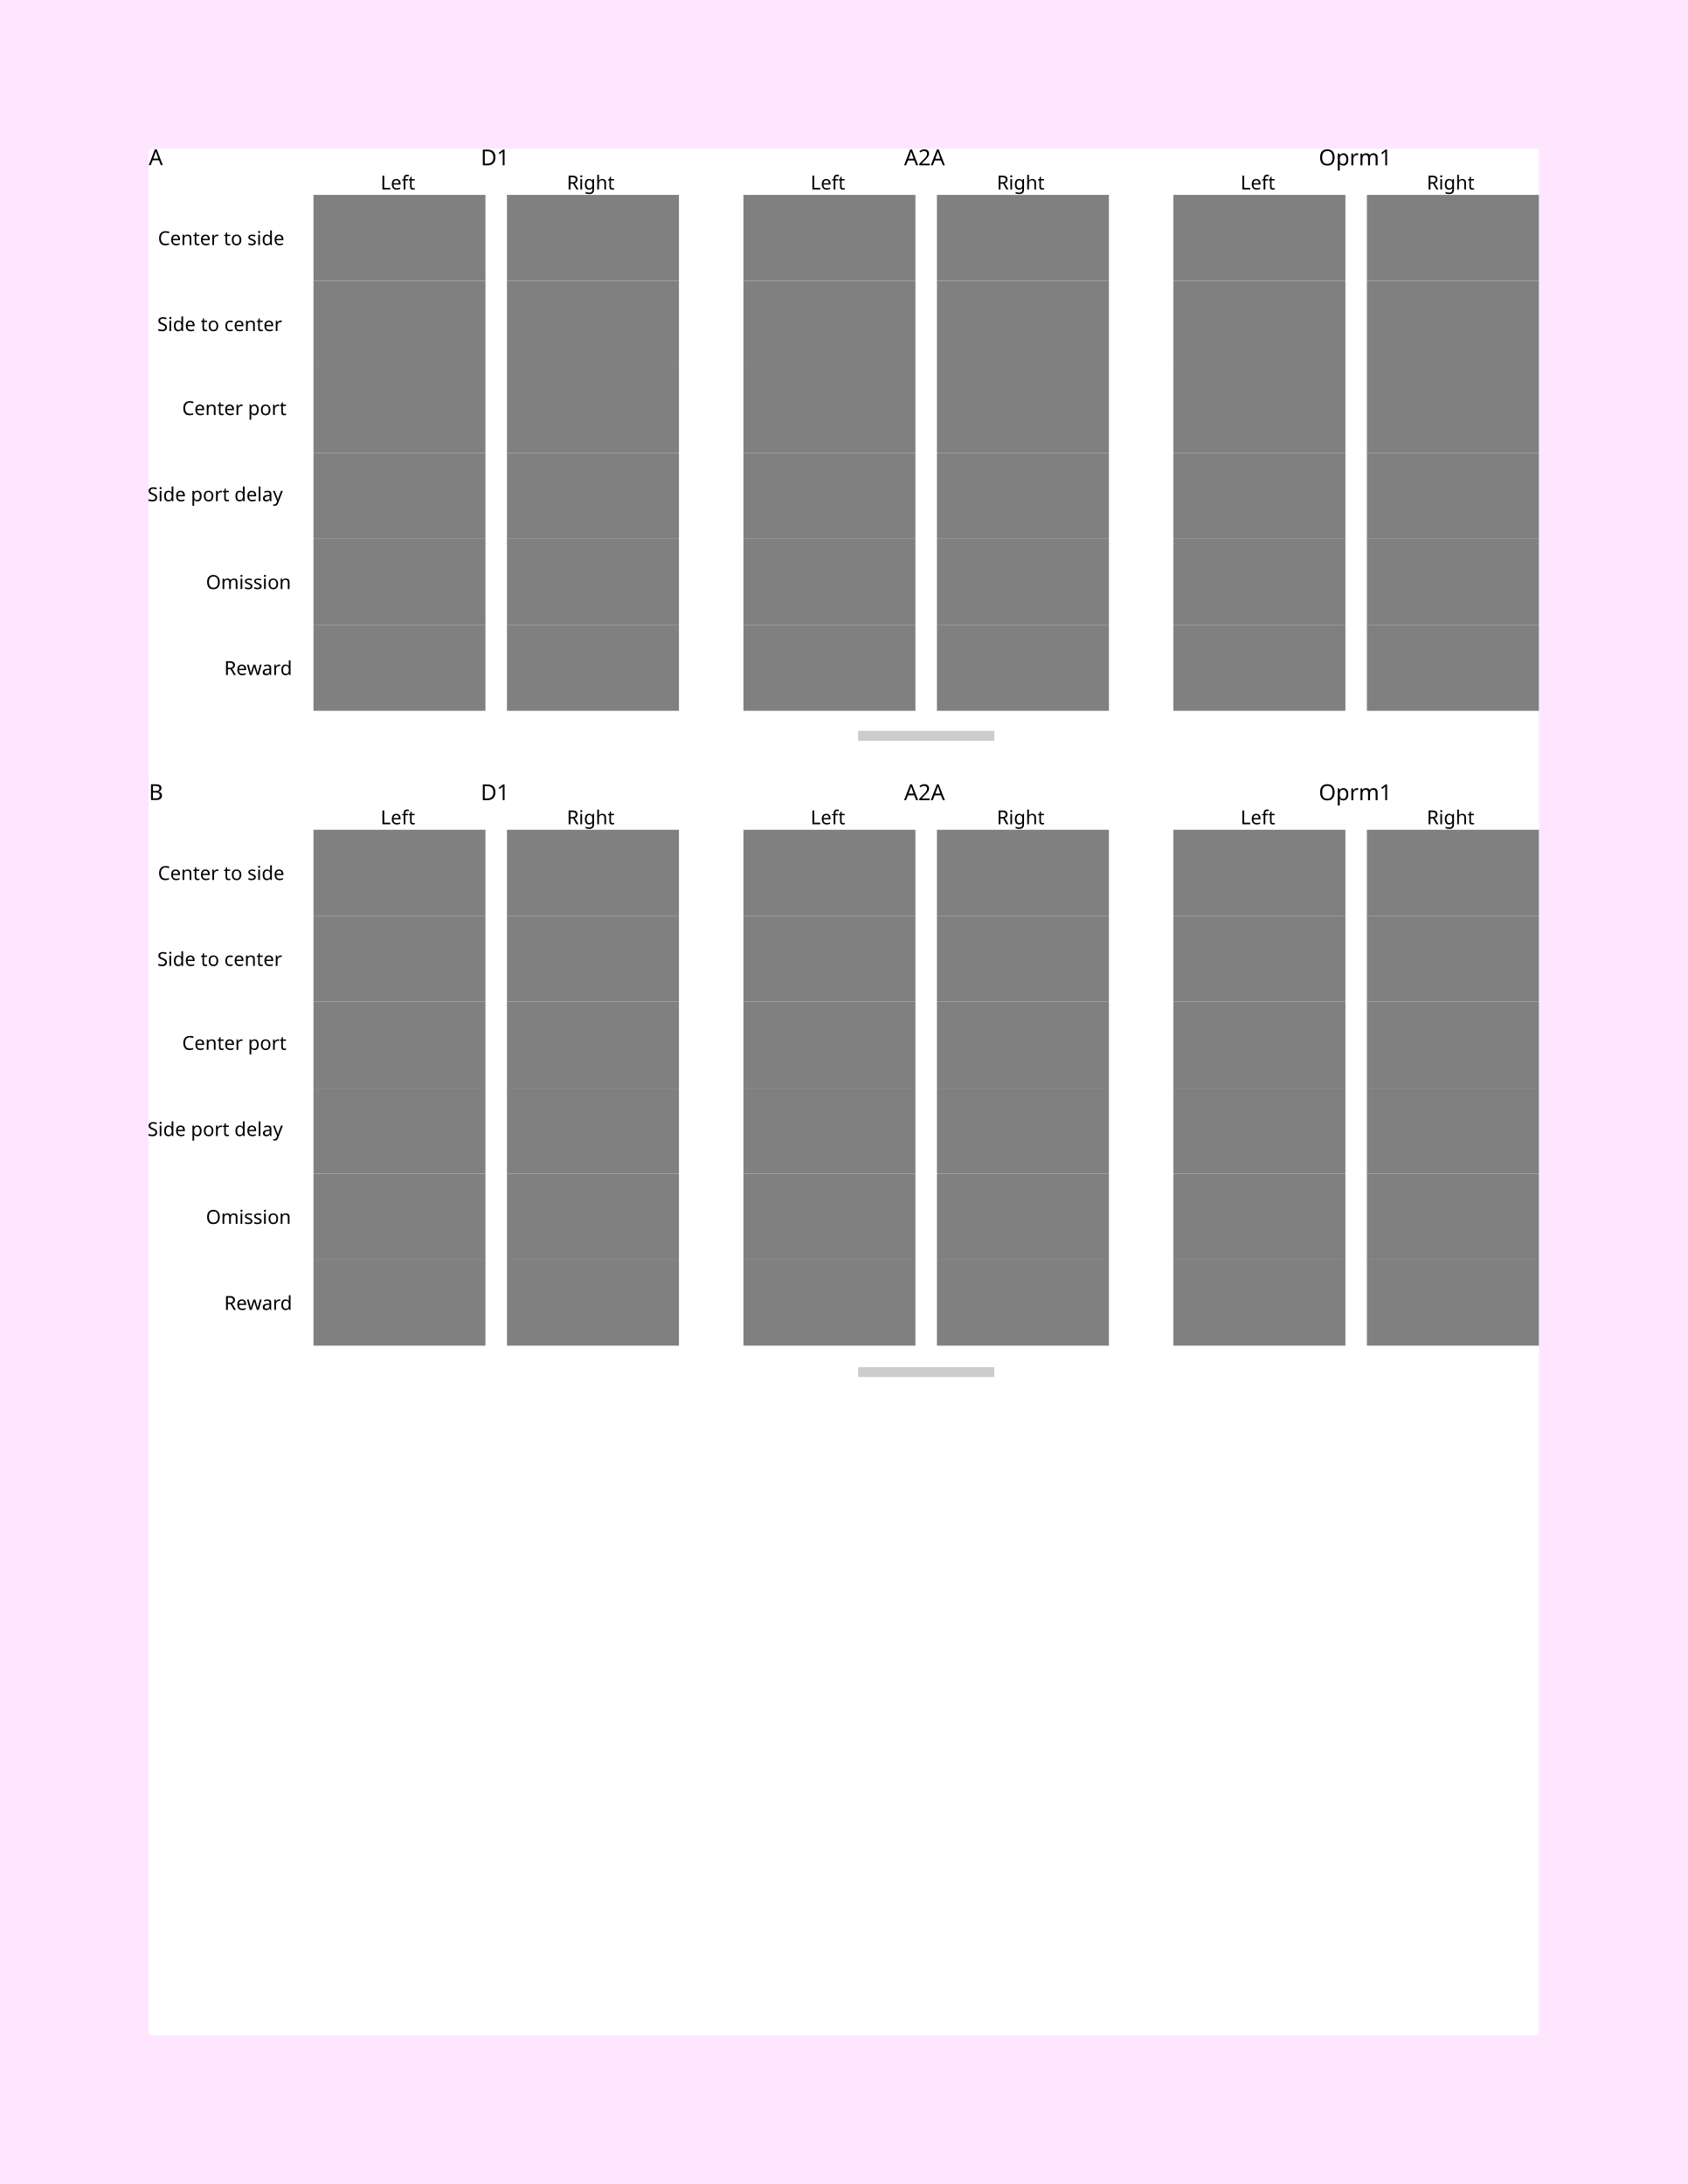
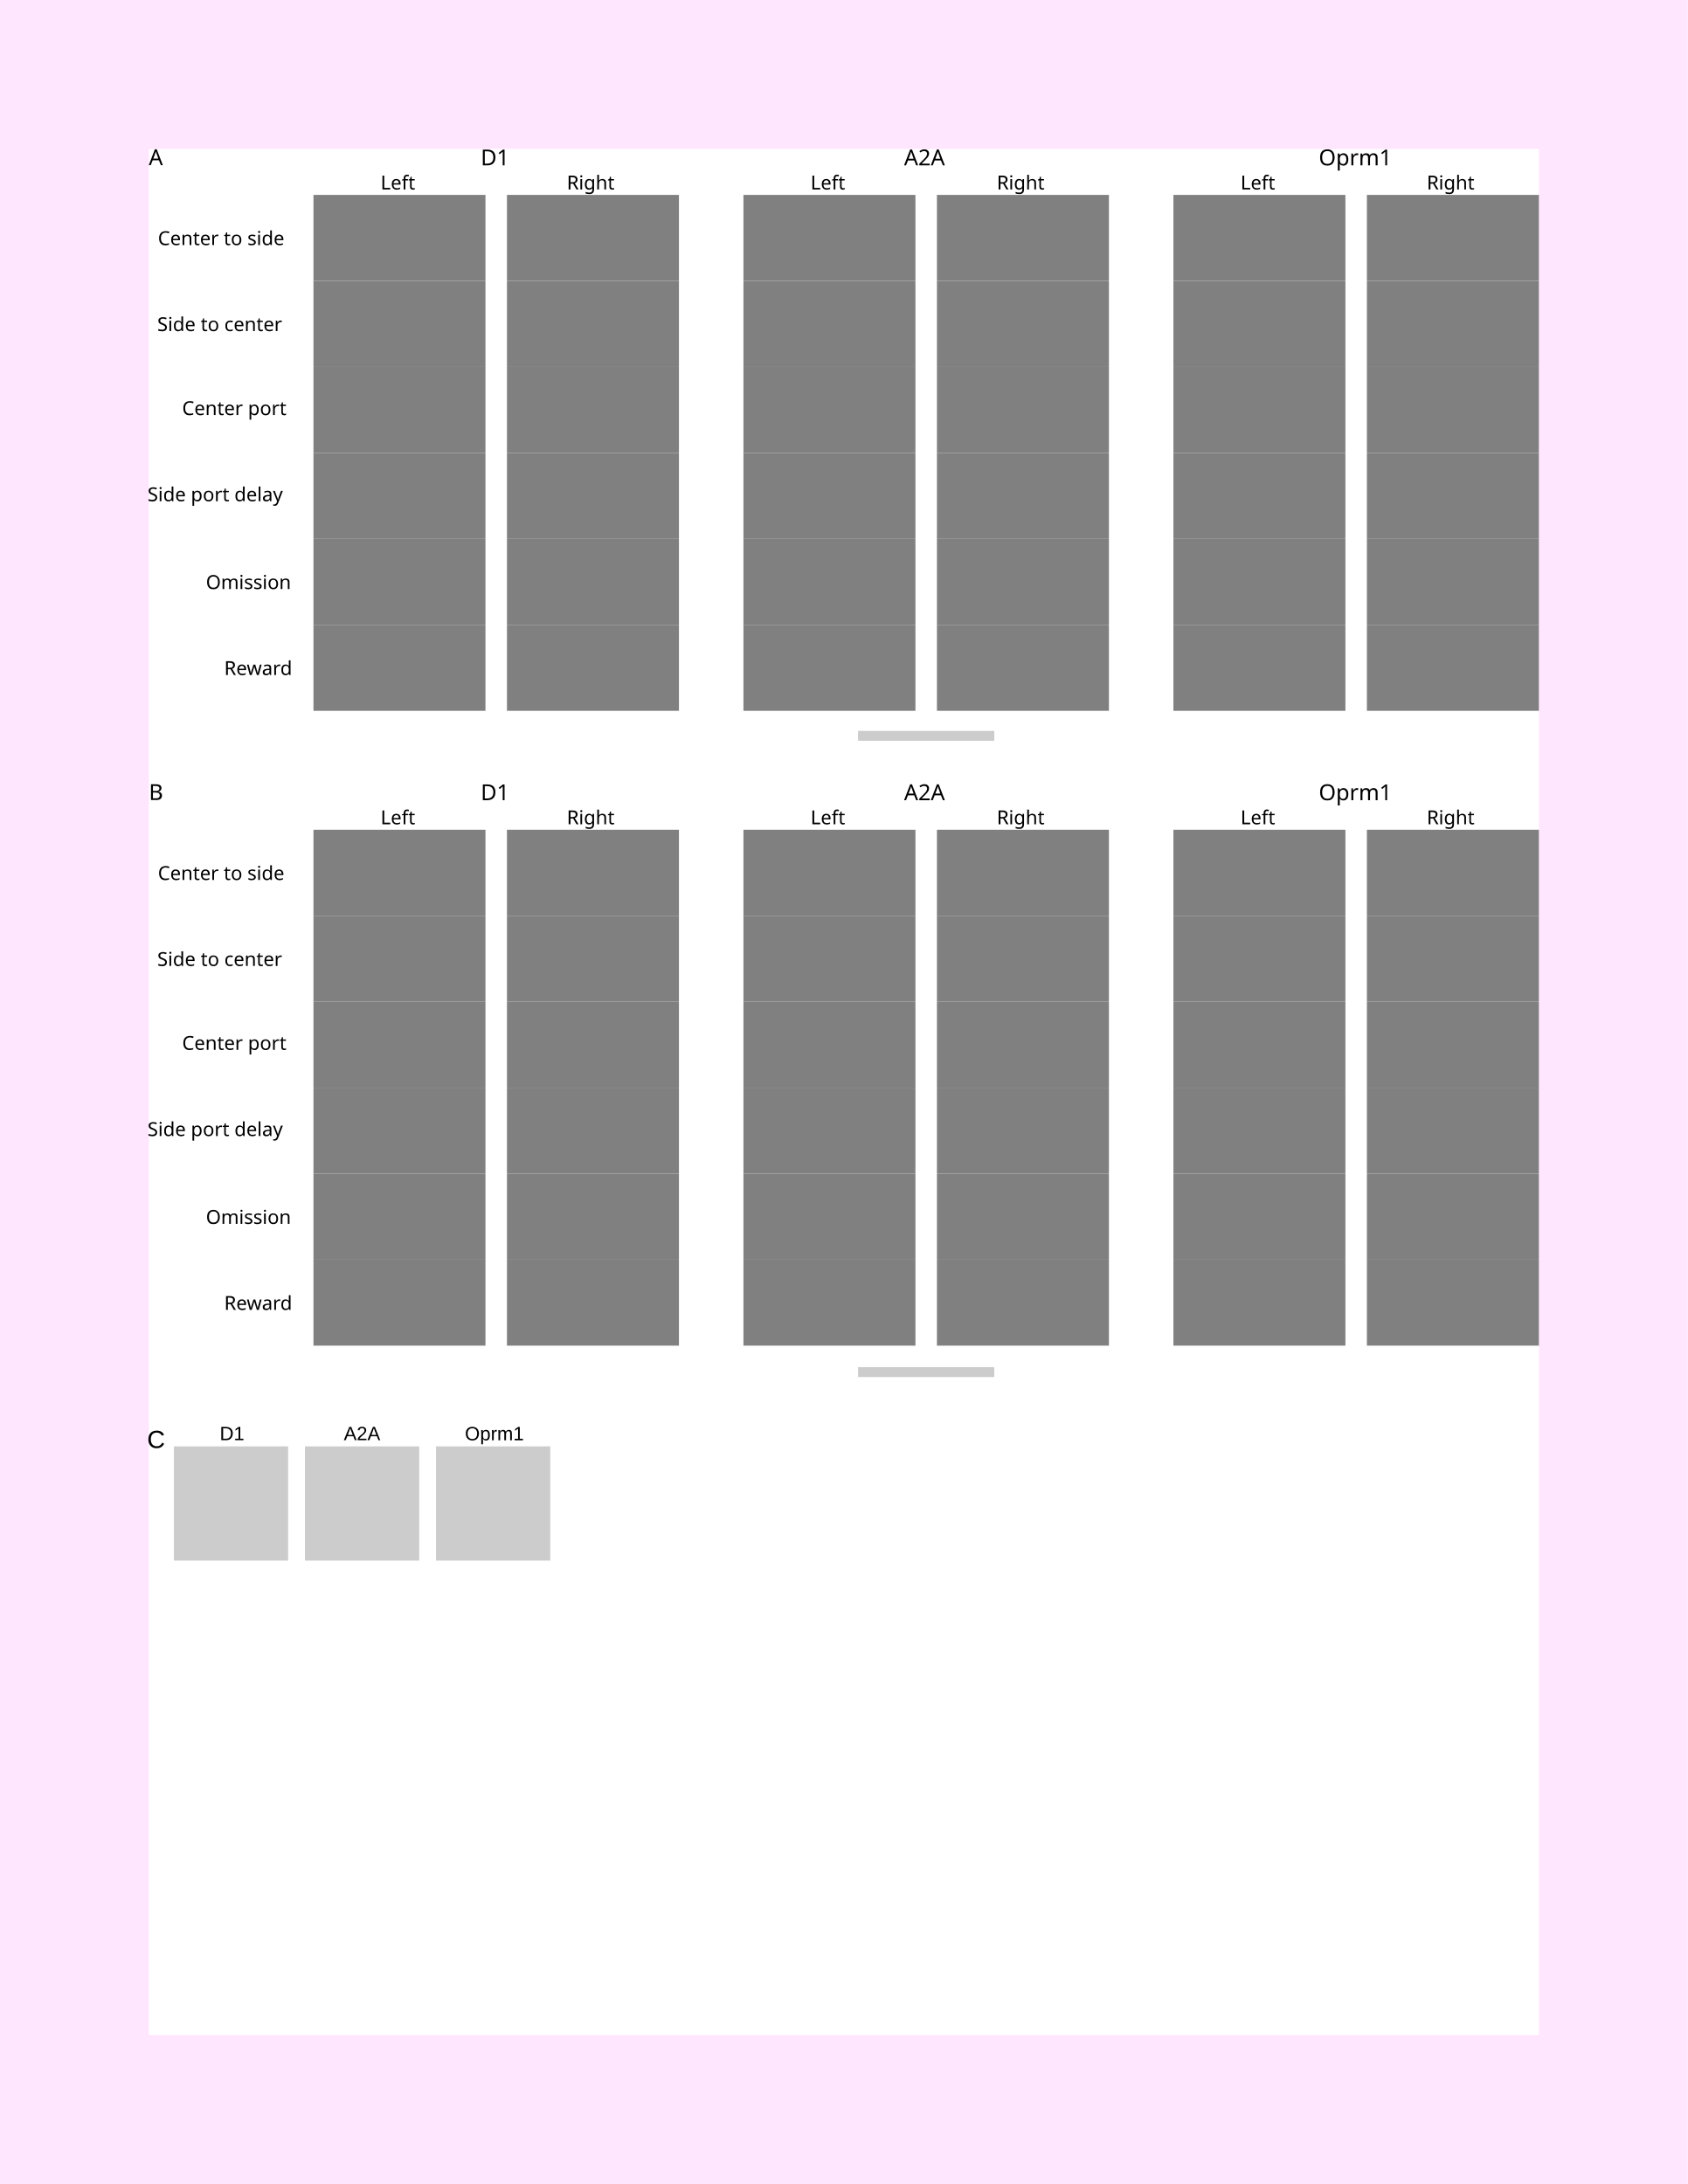
<svg xmlns="http://www.w3.org/2000/svg" xmlns:ns1="http://flyranch.github.io/figurefirst/" width="8.5in" height="11in" viewBox="0 0 215.9 279.4" version="1.1" id="svg7186">
  <defs id="defs7180">
    <clipPath id="p7571dddc21">
      <rect height="29.764" width="62.362" x="163.701" y="67.748" id="rect2430" />
    </clipPath>
    <clipPath id="pf18deae393">
      <rect height="29.764" width="62.362" x="93.543" y="67.748" id="rect2427" />
    </clipPath>
    <clipPath id="pce559dd414">
      <rect height="29.764" width="62.362" x="444.331" y="67.748" id="rect2442" />
    </clipPath>
  </defs>
  <g id="layer1" transform="translate(0,-17.6)" style="display:inline">
    <g transform="translate(0.1999868,1.7166138e-5)" id="g29731" style="display:inline;stroke-linecap:butt;stroke-linejoin:round">
      <rect height="279.4" id="rect29687" style="opacity:0.1;vector-effect:none;fill:#ff00ff;fill-opacity:1;stroke:none;stroke-width:2.417;stroke-linecap:butt;stroke-linejoin:miter;stroke-miterlimit:4;stroke-dasharray:none;stroke-dashoffset:0;stroke-opacity:1" width="19.05" x="-0.2" y="17.6" />
      <rect height="279.4" id="rect29687-1" style="opacity:0.1;vector-effect:none;fill:#ff00ff;fill-opacity:1;stroke:none;stroke-width:2.417;stroke-linecap:butt;stroke-linejoin:miter;stroke-miterlimit:4;stroke-dasharray:none;stroke-dashoffset:0;stroke-opacity:1" width="19.05" x="196.65" y="17.6" />
      <rect height="177.8" id="rect29687-3" style="opacity:0.1;vector-effect:none;fill:#ff00ff;fill-opacity:1;stroke:none;stroke-width:1.928;stroke-linecap:butt;stroke-linejoin:miter;stroke-miterlimit:4;stroke-dasharray:none;stroke-dashoffset:0;stroke-opacity:1" transform="rotate(90)" width="19.05" x="17.6" y="-196.65" />
      <rect height="177.8" id="rect29687-3-2" style="opacity:0.1;vector-effect:none;fill:#ff00ff;fill-opacity:1;stroke:none;stroke-width:1.928;stroke-linecap:butt;stroke-linejoin:miter;stroke-miterlimit:4;stroke-dasharray:none;stroke-dashoffset:0;stroke-opacity:1" transform="rotate(90)" width="19.05" x="277.95" y="-196.65" />
    </g>
    <rect style="fill:#808080;fill-opacity:1;stroke:none;stroke-width:0.073;stroke-miterlimit:4;stroke-dasharray:none" id="rect7760" width="22" height="11" x="40.097" y="42.534">
      <ns1:axis ns1:name="mC2L_d1" />
    </rect>
    <rect y="42.534" x="64.847" height="11" width="22" id="rect7762" style="fill:#808080;fill-opacity:1;stroke:none;stroke-width:0.073;stroke-miterlimit:4;stroke-dasharray:none">
      <ns1:axis ns1:name="mC2R_d1" />
    </rect>
    <rect style="fill:#808080;fill-opacity:1;stroke:none;stroke-width:0.073;stroke-miterlimit:4;stroke-dasharray:none" id="rect7764" width="22" height="11" x="95.097" y="42.534">
      <ns1:axis ns1:name="mC2L_a2a" />
    </rect>
    <rect y="42.534" x="119.847" height="11" width="22" id="rect7766" style="fill:#808080;fill-opacity:1;stroke:none;stroke-width:0.073;stroke-miterlimit:4;stroke-dasharray:none">
      <ns1:axis ns1:name="mC2R_a2a" />
    </rect>
    <rect style="fill:#808080;fill-opacity:1;stroke:none;stroke-width:0.073;stroke-miterlimit:4;stroke-dasharray:none" id="rect7768" width="22" height="11" x="150.097" y="42.534">
      <ns1:axis ns1:name="mC2L_oprm1" />
    </rect>
    <rect y="42.534" x="174.847" height="11" width="22" id="rect7770" style="fill:#808080;fill-opacity:1;stroke:none;stroke-width:0.073;stroke-miterlimit:4;stroke-dasharray:none">
      <ns1:axis ns1:name="mC2R_oprm1" />
    </rect>
    <rect y="53.534" x="40.097" height="11" width="22" id="rect7802" style="fill:#808080;fill-opacity:1;stroke:none;stroke-width:0.073;stroke-miterlimit:4;stroke-dasharray:none">
      <ns1:axis ns1:name="mL2C_d1" />
    </rect>
    <rect style="fill:#808080;fill-opacity:1;stroke:none;stroke-width:0.073;stroke-miterlimit:4;stroke-dasharray:none" id="rect7804" width="22" height="11" x="64.847" y="53.534">
      <ns1:axis ns1:name="mR2C_d1" />
    </rect>
    <rect y="53.534" x="95.097" height="11" width="22" id="rect7806" style="fill:#808080;fill-opacity:1;stroke:none;stroke-width:0.073;stroke-miterlimit:4;stroke-dasharray:none">
      <ns1:axis ns1:name="mL2C_a2a" />
    </rect>
    <rect style="fill:#808080;fill-opacity:1;stroke:none;stroke-width:0.073;stroke-miterlimit:4;stroke-dasharray:none" id="rect7808" width="22" height="11" x="119.847" y="53.534">
      <ns1:axis ns1:name="mR2C_a2a" />
    </rect>
    <rect y="53.534" x="150.097" height="11" width="22" id="rect7810" style="fill:#808080;fill-opacity:1;stroke:none;stroke-width:0.073;stroke-miterlimit:4;stroke-dasharray:none">
      <ns1:axis ns1:name="mL2C_oprm1" />
    </rect>
    <rect style="fill:#808080;fill-opacity:1;stroke:none;stroke-width:0.073;stroke-miterlimit:4;stroke-dasharray:none" id="rect7812" width="22" height="11" x="174.847" y="53.534">
      <ns1:axis ns1:name="mR2C_oprm1" />
    </rect>
    <rect y="64.534" x="40.097" height="11" width="22" id="rect7802-2" style="fill:#808080;fill-opacity:1;stroke:none;stroke-width:0.073;stroke-miterlimit:4;stroke-dasharray:none">
      <ns1:axis ns1:name="pC2L_d1" />
    </rect>
    <rect style="fill:#808080;fill-opacity:1;stroke:none;stroke-width:0.073;stroke-miterlimit:4;stroke-dasharray:none" id="rect7804-8" width="22" height="11" x="64.847" y="64.534">
      <ns1:axis ns1:name="pC2R_d1" />
    </rect>
    <rect y="64.534" x="95.097" height="11" width="22" id="rect7806-6" style="fill:#808080;fill-opacity:1;stroke:none;stroke-width:0.073;stroke-miterlimit:4;stroke-dasharray:none">
      <ns1:axis ns1:name="pC2L_a2a" />
    </rect>
    <rect style="fill:#808080;fill-opacity:1;stroke:none;stroke-width:0.073;stroke-miterlimit:4;stroke-dasharray:none" id="rect7808-7" width="22" height="11" x="119.847" y="64.534">
      <ns1:axis ns1:name="pC2R_a2a" />
    </rect>
    <rect y="64.534" x="150.097" height="11" width="22" id="rect7810-3" style="fill:#808080;fill-opacity:1;stroke:none;stroke-width:0.073;stroke-miterlimit:4;stroke-dasharray:none">
      <ns1:axis ns1:name="pC2L_oprm1" />
    </rect>
    <rect style="fill:#808080;fill-opacity:1;stroke:none;stroke-width:0.073;stroke-miterlimit:4;stroke-dasharray:none" id="rect7812-5" width="22" height="11" x="174.847" y="64.534">
      <ns1:axis ns1:name="pC2R_oprm1" />
    </rect>
    <rect style="fill:#808080;fill-opacity:1;stroke:none;stroke-width:0.073;stroke-miterlimit:4;stroke-dasharray:none" id="rect7844" width="22" height="11" x="40.097" y="75.534">
      <ns1:axis ns1:name="pL2Cd_d1" />
    </rect>
    <rect y="75.534" x="64.847" height="11" width="22" id="rect7846" style="fill:#808080;fill-opacity:1;stroke:none;stroke-width:0.073;stroke-miterlimit:4;stroke-dasharray:none">
      <ns1:axis ns1:name="pR2Cd_d1" />
    </rect>
    <rect style="fill:#808080;fill-opacity:1;stroke:none;stroke-width:0.073;stroke-miterlimit:4;stroke-dasharray:none" id="rect7848" width="22" height="11" x="95.097" y="75.534">
      <ns1:axis ns1:name="pL2Cd_a2a" />
    </rect>
    <rect y="75.534" x="119.847" height="11" width="22" id="rect7850" style="fill:#808080;fill-opacity:1;stroke:none;stroke-width:0.073;stroke-miterlimit:4;stroke-dasharray:none">
      <ns1:axis ns1:name="pR2Cd_a2a" />
    </rect>
    <rect style="fill:#808080;fill-opacity:1;stroke:none;stroke-width:0.073;stroke-miterlimit:4;stroke-dasharray:none" id="rect7852" width="22" height="11" x="150.097" y="75.534">
      <ns1:axis ns1:name="pL2Cd_oprm1" />
    </rect>
    <rect y="75.534" x="174.847" height="11" width="22" id="rect7854" style="fill:#808080;fill-opacity:1;stroke:none;stroke-width:0.073;stroke-miterlimit:4;stroke-dasharray:none">
      <ns1:axis ns1:name="pR2Cd_oprm1" />
    </rect>
    <rect y="86.534" x="40.097" height="11" width="22" id="rect7856" style="fill:#808080;fill-opacity:1;stroke:none;stroke-width:0.073;stroke-miterlimit:4;stroke-dasharray:none">
      <ns1:axis ns1:name="pL2Co_d1" />
    </rect>
    <rect style="fill:#808080;fill-opacity:1;stroke:none;stroke-width:0.073;stroke-miterlimit:4;stroke-dasharray:none" id="rect7858" width="22" height="11" x="64.847" y="86.534">
      <ns1:axis ns1:name="pR2Co_d1" />
    </rect>
    <rect y="86.534" x="95.097" height="11" width="22" id="rect7860" style="fill:#808080;fill-opacity:1;stroke:none;stroke-width:0.073;stroke-miterlimit:4;stroke-dasharray:none">
      <ns1:axis ns1:name="pL2Co_a2a" />
    </rect>
    <rect style="fill:#808080;fill-opacity:1;stroke:none;stroke-width:0.073;stroke-miterlimit:4;stroke-dasharray:none" id="rect7862" width="22" height="11" x="119.847" y="86.534">
      <ns1:axis ns1:name="pR2Co_a2a" />
    </rect>
    <rect y="86.534" x="150.097" height="11" width="22" id="rect7864" style="fill:#808080;fill-opacity:1;stroke:none;stroke-width:0.073;stroke-miterlimit:4;stroke-dasharray:none">
      <ns1:axis ns1:name="pL2Co_oprm1" />
    </rect>
    <rect style="fill:#808080;fill-opacity:1;stroke:none;stroke-width:0.073;stroke-miterlimit:4;stroke-dasharray:none" id="rect7866" width="22" height="11" x="174.847" y="86.534">
      <ns1:axis ns1:name="pR2Co_oprm1" />
    </rect>
    <rect style="fill:#808080;fill-opacity:1;stroke:none;stroke-width:0.073;stroke-miterlimit:4;stroke-dasharray:none" id="rect976" width="22" height="11" x="40.097" y="97.534">
      <ns1:axis ns1:name="pL2Cr_d1" />
    </rect>
    <rect y="97.534" x="64.847" height="11" width="22" id="rect978" style="fill:#808080;fill-opacity:1;stroke:none;stroke-width:0.073;stroke-miterlimit:4;stroke-dasharray:none">
      <ns1:axis ns1:name="pR2Cr_d1" />
    </rect>
    <rect style="fill:#808080;fill-opacity:1;stroke:none;stroke-width:0.073;stroke-miterlimit:4;stroke-dasharray:none" id="rect980" width="22" height="11" x="95.097" y="97.534">
      <ns1:axis ns1:name="pL2Cr_a2a" />
    </rect>
    <rect y="97.534" x="119.847" height="11" width="22" id="rect982" style="fill:#808080;fill-opacity:1;stroke:none;stroke-width:0.073;stroke-miterlimit:4;stroke-dasharray:none">
      <ns1:axis ns1:name="pR2Cr_a2a" />
    </rect>
    <rect style="fill:#808080;fill-opacity:1;stroke:none;stroke-width:0.073;stroke-miterlimit:4;stroke-dasharray:none" id="rect984" width="22" height="11" x="150.097" y="97.534">
      <ns1:axis ns1:name="pL2Cr_oprm1" />
    </rect>
    <rect y="97.534" x="174.847" height="11" width="22" id="rect986" style="fill:#808080;fill-opacity:1;stroke:none;stroke-width:0.073;stroke-miterlimit:4;stroke-dasharray:none">
      <ns1:axis ns1:name="pR2Cr_oprm1" />
    </rect>
    <rect y="123.75" x="40.097" height="11" width="22" id="rect1146" style="fill:#808080;fill-opacity:1;stroke:none;stroke-width:0.073;stroke-miterlimit:4;stroke-dasharray:none">
      <ns1:axis ns1:name="mC2L_d1_single" />
    </rect>
    <rect style="fill:#808080;fill-opacity:1;stroke:none;stroke-width:0.073;stroke-miterlimit:4;stroke-dasharray:none" id="rect1148" width="22" height="11" x="64.847" y="123.75">
      <ns1:axis ns1:name="mC2R_d1_single" />
    </rect>
    <rect y="123.75" x="95.097" height="11" width="22" id="rect1150" style="fill:#808080;fill-opacity:1;stroke:none;stroke-width:0.073;stroke-miterlimit:4;stroke-dasharray:none">
      <ns1:axis ns1:name="mC2L_a2a_single" />
    </rect>
    <rect style="fill:#808080;fill-opacity:1;stroke:none;stroke-width:0.073;stroke-miterlimit:4;stroke-dasharray:none" id="rect1152" width="22" height="11" x="119.847" y="123.75">
      <ns1:axis ns1:name="mC2R_a2a_single" />
    </rect>
    <rect y="123.75" x="150.097" height="11" width="22" id="rect1154" style="fill:#808080;fill-opacity:1;stroke:none;stroke-width:0.073;stroke-miterlimit:4;stroke-dasharray:none">
      <ns1:axis ns1:name="mC2L_oprm1_single" />
    </rect>
    <rect style="fill:#808080;fill-opacity:1;stroke:none;stroke-width:0.073;stroke-miterlimit:4;stroke-dasharray:none" id="rect1156" width="22" height="11" x="174.847" y="123.75">
      <ns1:axis ns1:name="mC2R_oprm1_single" />
    </rect>
    <rect style="fill:#808080;fill-opacity:1;stroke:none;stroke-width:0.073;stroke-miterlimit:4;stroke-dasharray:none" id="rect1158" width="22" height="11" x="40.097" y="134.75">
      <ns1:axis ns1:name="mL2C_d1_single" />
    </rect>
    <rect y="134.75" x="64.847" height="11" width="22" id="rect1160" style="fill:#808080;fill-opacity:1;stroke:none;stroke-width:0.073;stroke-miterlimit:4;stroke-dasharray:none">
      <ns1:axis ns1:name="mR2C_d1_single" />
    </rect>
    <rect style="fill:#808080;fill-opacity:1;stroke:none;stroke-width:0.073;stroke-miterlimit:4;stroke-dasharray:none" id="rect1162" width="22" height="11" x="95.097" y="134.75">
      <ns1:axis ns1:name="mL2C_a2a_single" />
    </rect>
    <rect y="134.75" x="119.847" height="11" width="22" id="rect1164" style="fill:#808080;fill-opacity:1;stroke:none;stroke-width:0.073;stroke-miterlimit:4;stroke-dasharray:none">
      <ns1:axis ns1:name="mR2C_a2a_single" />
    </rect>
    <rect style="fill:#808080;fill-opacity:1;stroke:none;stroke-width:0.073;stroke-miterlimit:4;stroke-dasharray:none" id="rect1166" width="22" height="11" x="150.097" y="134.75">
      <ns1:axis ns1:name="mL2C_oprm1_single" />
    </rect>
    <rect y="134.75" x="174.847" height="11" width="22" id="rect1168" style="fill:#808080;fill-opacity:1;stroke:none;stroke-width:0.073;stroke-miterlimit:4;stroke-dasharray:none">
      <ns1:axis ns1:name="mR2C_oprm1_single" />
    </rect>
    <rect style="fill:#808080;fill-opacity:1;stroke:none;stroke-width:0.073;stroke-miterlimit:4;stroke-dasharray:none" id="rect1170" width="22" height="11" x="40.097" y="145.75">
      <ns1:axis ns1:name="pC2L_d1_single" />
    </rect>
    <rect y="145.75" x="64.847" height="11" width="22" id="rect1172" style="fill:#808080;fill-opacity:1;stroke:none;stroke-width:0.073;stroke-miterlimit:4;stroke-dasharray:none">
      <ns1:axis ns1:name="pC2R_d1_single" />
    </rect>
    <rect style="fill:#808080;fill-opacity:1;stroke:none;stroke-width:0.073;stroke-miterlimit:4;stroke-dasharray:none" id="rect1174" width="22" height="11" x="95.097" y="145.75">
      <ns1:axis ns1:name="pC2L_a2a_single" />
    </rect>
    <rect y="145.75" x="119.847" height="11" width="22" id="rect1176" style="fill:#808080;fill-opacity:1;stroke:none;stroke-width:0.073;stroke-miterlimit:4;stroke-dasharray:none">
      <ns1:axis ns1:name="pC2R_a2a_single" />
    </rect>
    <rect style="fill:#808080;fill-opacity:1;stroke:none;stroke-width:0.073;stroke-miterlimit:4;stroke-dasharray:none" id="rect1178" width="22" height="11" x="150.097" y="145.75">
      <ns1:axis ns1:name="pC2L_oprm1_single" />
    </rect>
    <rect y="145.75" x="174.847" height="11" width="22" id="rect1180" style="fill:#808080;fill-opacity:1;stroke:none;stroke-width:0.073;stroke-miterlimit:4;stroke-dasharray:none">
      <ns1:axis ns1:name="pC2R_oprm1_single" />
    </rect>
    <rect y="156.75" x="40.097" height="11" width="22" id="rect1182" style="fill:#808080;fill-opacity:1;stroke:none;stroke-width:0.073;stroke-miterlimit:4;stroke-dasharray:none">
      <ns1:axis ns1:name="pL2Cd_d1_single" />
    </rect>
    <rect style="fill:#808080;fill-opacity:1;stroke:none;stroke-width:0.073;stroke-miterlimit:4;stroke-dasharray:none" id="rect1184" width="22" height="11" x="64.847" y="156.75">
      <ns1:axis ns1:name="pR2Cd_d1_single" />
    </rect>
    <rect y="156.75" x="95.097" height="11" width="22" id="rect1186" style="fill:#808080;fill-opacity:1;stroke:none;stroke-width:0.073;stroke-miterlimit:4;stroke-dasharray:none">
      <ns1:axis ns1:name="pL2Cd_a2a_single" />
    </rect>
    <rect style="fill:#808080;fill-opacity:1;stroke:none;stroke-width:0.073;stroke-miterlimit:4;stroke-dasharray:none" id="rect1188" width="22" height="11" x="119.847" y="156.75">
      <ns1:axis ns1:name="pR2Cd_a2a_single" />
    </rect>
    <rect y="156.75" x="150.097" height="11" width="22" id="rect1190" style="fill:#808080;fill-opacity:1;stroke:none;stroke-width:0.073;stroke-miterlimit:4;stroke-dasharray:none">
      <ns1:axis ns1:name="pL2Cd_oprm1_single" />
    </rect>
    <rect style="fill:#808080;fill-opacity:1;stroke:none;stroke-width:0.073;stroke-miterlimit:4;stroke-dasharray:none" id="rect1192" width="22" height="11" x="174.847" y="156.75">
      <ns1:axis ns1:name="pR2Cd_oprm1_single" />
    </rect>
    <rect style="fill:#808080;fill-opacity:1;stroke:none;stroke-width:0.073;stroke-miterlimit:4;stroke-dasharray:none" id="rect1194" width="22" height="11" x="40.097" y="167.75">
      <ns1:axis ns1:name="pL2Co_d1_single" />
    </rect>
    <rect y="167.75" x="64.847" height="11" width="22" id="rect1196" style="fill:#808080;fill-opacity:1;stroke:none;stroke-width:0.073;stroke-miterlimit:4;stroke-dasharray:none">
      <ns1:axis ns1:name="pR2Co_d1_single" />
    </rect>
    <rect style="fill:#808080;fill-opacity:1;stroke:none;stroke-width:0.073;stroke-miterlimit:4;stroke-dasharray:none" id="rect1198" width="22" height="11" x="95.097" y="167.75">
      <ns1:axis ns1:name="pL2Co_a2a_single" />
    </rect>
    <rect y="167.75" x="119.847" height="11" width="22" id="rect1200" style="fill:#808080;fill-opacity:1;stroke:none;stroke-width:0.073;stroke-miterlimit:4;stroke-dasharray:none">
      <ns1:axis ns1:name="pR2Co_a2a_single" />
    </rect>
    <rect style="fill:#808080;fill-opacity:1;stroke:none;stroke-width:0.073;stroke-miterlimit:4;stroke-dasharray:none" id="rect1202" width="22" height="11" x="150.097" y="167.75">
      <ns1:axis ns1:name="pL2Co_oprm1_single" />
    </rect>
    <rect y="167.75" x="174.847" height="11" width="22" id="rect1204" style="fill:#808080;fill-opacity:1;stroke:none;stroke-width:0.073;stroke-miterlimit:4;stroke-dasharray:none">
      <ns1:axis ns1:name="pR2Co_oprm1_single" />
    </rect>
    <rect y="178.75" x="40.097" height="11" width="22" id="rect1254" style="fill:#808080;fill-opacity:1;stroke:none;stroke-width:0.073;stroke-miterlimit:4;stroke-dasharray:none">
      <ns1:axis ns1:name="pL2Cr_d1_single" />
    </rect>
    <rect style="fill:#808080;fill-opacity:1;stroke:none;stroke-width:0.073;stroke-miterlimit:4;stroke-dasharray:none" id="rect1256" width="22" height="11" x="64.847" y="178.75">
      <ns1:axis ns1:name="pR2Cr_d1_single" />
    </rect>
    <rect y="178.75" x="95.097" height="11" width="22" id="rect1258" style="fill:#808080;fill-opacity:1;stroke:none;stroke-width:0.073;stroke-miterlimit:4;stroke-dasharray:none">
      <ns1:axis ns1:name="pL2Cr_a2a_single" />
    </rect>
    <rect style="fill:#808080;fill-opacity:1;stroke:none;stroke-width:0.073;stroke-miterlimit:4;stroke-dasharray:none" id="rect1260" width="22" height="11" x="119.847" y="178.75">
      <ns1:axis ns1:name="pR2Cr_a2a_single" />
    </rect>
    <rect y="178.75" x="150.097" height="11" width="22" id="rect1262" style="fill:#808080;fill-opacity:1;stroke:none;stroke-width:0.073;stroke-miterlimit:4;stroke-dasharray:none">
      <ns1:axis ns1:name="pL2Cr_oprm1_single" />
    </rect>
    <rect style="fill:#808080;fill-opacity:1;stroke:none;stroke-width:0.073;stroke-miterlimit:4;stroke-dasharray:none" id="rect1264" width="22" height="11" x="174.847" y="178.75">
      <ns1:axis ns1:name="pR2Cr_oprm1_single" />
    </rect>
    <rect height="1.267" id="rect15837" style="display:inline;opacity:1;vector-effect:none;fill:#cccccc;fill-opacity:1;stroke:none;stroke-width:0.197;stroke-linecap:round;stroke-linejoin:round;stroke-miterlimit:4;stroke-dasharray:0.197, 0.394;stroke-dashoffset:0;stroke-opacity:1" width="17.423" x="109.76" y="111.101">
      <ns1:axis ns1:name="colorbar" />
    </rect>
    <rect y="192.5" x="109.76" width="17.423" style="display:inline;opacity:1;vector-effect:none;fill:#cccccc;fill-opacity:1;stroke:none;stroke-width:0.197;stroke-linecap:round;stroke-linejoin:round;stroke-miterlimit:4;stroke-dasharray:0.197, 0.394;stroke-dashoffset:0;stroke-opacity:1" id="rect6886" height="1.267">
      <ns1:axis ns1:name="colorbar_single" />
    </rect>
+     <rect height="14.613" id="rect955" style="display:inline;opacity:1;vector-effect:none;fill:#cccccc;fill-opacity:1;stroke:none;stroke-width:0.179;stroke-linecap:round;stroke-linejoin:round;stroke-miterlimit:4;stroke-dasharray:0.179, 0.358;stroke-dashoffset:0;stroke-opacity:1" width="14.613" x="22.246" y="202.637">
+       <ns1:axis ns1:name="pie_d1" />
+     </rect>
+     <rect height="14.613" id="rect955-0" style="display:inline;opacity:1;vector-effect:none;fill:#cccccc;fill-opacity:1;stroke:none;stroke-width:0.179;stroke-linecap:round;stroke-linejoin:round;stroke-miterlimit:4;stroke-dasharray:0.179, 0.358;stroke-dashoffset:0;stroke-opacity:1" width="14.613" x="39.011" y="202.637">
+       <ns1:axis ns1:name="pie_a2a" />
+     </rect>
+     <rect height="14.613" id="rect955-0-2" style="display:inline;opacity:1;vector-effect:none;fill:#cccccc;fill-opacity:1;stroke:none;stroke-width:0.179;stroke-linecap:round;stroke-linejoin:round;stroke-miterlimit:4;stroke-dasharray:0.179, 0.358;stroke-dashoffset:0;stroke-opacity:1" width="14.613" x="55.776" y="202.637">
+       <ns1:axis ns1:name="pie_oprm1" />
+     </rect>
  </g>
  <g id="layer3" style="display:inline">
    <text transform="translate(0,-17.6)" xml:space="preserve" style="font-style:normal;font-variant:normal;font-weight:normal;font-stretch:normal;font-size:2.469px;line-height:1.25;font-family:sans-serif;-inkscape-font-specification:'sans-serif, Normal';font-variant-ligatures:normal;font-variant-caps:normal;font-variant-numeric:normal;font-feature-settings:normal;text-align:start;letter-spacing:0px;word-spacing:0px;writing-mode:lr-tb;text-anchor:start;display:inline;fill:#000000;fill-opacity:1;stroke:none;stroke-width:0.265" x="48.684" y="41.834" id="text896">
      <tspan id="tspan894" x="48.684" y="41.834" style="font-style:normal;font-variant:normal;font-weight:normal;font-stretch:normal;font-size:2.469px;font-family:sans-serif;-inkscape-font-specification:'sans-serif, Normal';font-variant-ligatures:normal;font-variant-caps:normal;font-variant-numeric:normal;font-feature-settings:normal;text-align:start;writing-mode:lr-tb;text-anchor:start;stroke-width:0.265">Left</tspan>
    </text>
    <text transform="translate(0,-17.6)" id="text900" y="41.834" x="72.503" style="font-style:normal;font-variant:normal;font-weight:normal;font-stretch:normal;font-size:2.469px;line-height:1.25;font-family:sans-serif;-inkscape-font-specification:'sans-serif, Normal';font-variant-ligatures:normal;font-variant-caps:normal;font-variant-numeric:normal;font-feature-settings:normal;text-align:start;letter-spacing:0px;word-spacing:0px;writing-mode:lr-tb;text-anchor:start;display:inline;fill:#000000;fill-opacity:1;stroke:none;stroke-width:0.265" xml:space="preserve">
      <tspan id="tspan902" x="72.503" y="41.834">Right</tspan>
    </text>
    <text transform="translate(0,-17.6)" id="text906" y="41.834" x="103.684" style="font-style:normal;font-variant:normal;font-weight:normal;font-stretch:normal;font-size:2.469px;line-height:1.25;font-family:sans-serif;-inkscape-font-specification:'sans-serif, Normal';font-variant-ligatures:normal;font-variant-caps:normal;font-variant-numeric:normal;font-feature-settings:normal;text-align:start;letter-spacing:0px;word-spacing:0px;writing-mode:lr-tb;text-anchor:start;display:inline;fill:#000000;fill-opacity:1;stroke:none;stroke-width:0.265" xml:space="preserve">
      <tspan style="font-style:normal;font-variant:normal;font-weight:normal;font-stretch:normal;font-size:2.469px;font-family:sans-serif;-inkscape-font-specification:'sans-serif, Normal';font-variant-ligatures:normal;font-variant-caps:normal;font-variant-numeric:normal;font-feature-settings:normal;text-align:start;writing-mode:lr-tb;text-anchor:start;stroke-width:0.265" y="41.834" x="103.684" id="tspan904">Left</tspan>
    </text>
    <text transform="translate(0,-17.6)" xml:space="preserve" style="font-style:normal;font-variant:normal;font-weight:normal;font-stretch:normal;font-size:2.469px;line-height:1.25;font-family:sans-serif;-inkscape-font-specification:'sans-serif, Normal';font-variant-ligatures:normal;font-variant-caps:normal;font-variant-numeric:normal;font-feature-settings:normal;text-align:start;letter-spacing:0px;word-spacing:0px;writing-mode:lr-tb;text-anchor:start;display:inline;fill:#000000;fill-opacity:1;stroke:none;stroke-width:0.265" x="127.503" y="41.834" id="text910">
      <tspan id="tspan908" x="127.503" y="41.834">Right</tspan>
    </text>
    <text transform="translate(0,-17.6)" xml:space="preserve" style="font-style:normal;font-variant:normal;font-weight:normal;font-stretch:normal;font-size:2.469px;line-height:1.25;font-family:sans-serif;-inkscape-font-specification:'sans-serif, Normal';font-variant-ligatures:normal;font-variant-caps:normal;font-variant-numeric:normal;font-feature-settings:normal;text-align:start;letter-spacing:0px;word-spacing:0px;writing-mode:lr-tb;text-anchor:start;display:inline;fill:#000000;fill-opacity:1;stroke:none;stroke-width:0.265" x="158.684" y="41.834" id="text914">
      <tspan id="tspan912" x="158.684" y="41.834" style="font-style:normal;font-variant:normal;font-weight:normal;font-stretch:normal;font-size:2.469px;font-family:sans-serif;-inkscape-font-specification:'sans-serif, Normal';font-variant-ligatures:normal;font-variant-caps:normal;font-variant-numeric:normal;font-feature-settings:normal;text-align:start;writing-mode:lr-tb;text-anchor:start;stroke-width:0.265">Left</tspan>
    </text>
    <text transform="translate(0,-17.6)" id="text918" y="41.834" x="182.503" style="font-style:normal;font-variant:normal;font-weight:normal;font-stretch:normal;font-size:2.469px;line-height:1.25;font-family:sans-serif;-inkscape-font-specification:'sans-serif, Normal';font-variant-ligatures:normal;font-variant-caps:normal;font-variant-numeric:normal;font-feature-settings:normal;text-align:start;letter-spacing:0px;word-spacing:0px;writing-mode:lr-tb;text-anchor:start;display:inline;fill:#000000;fill-opacity:1;stroke:none;stroke-width:0.265" xml:space="preserve">
      <tspan y="41.834" x="182.503" id="tspan916">Right</tspan>
    </text>
    <text transform="translate(0,-17.6)" id="text922" y="48.954" x="20.194" style="font-style:normal;font-variant:normal;font-weight:normal;font-stretch:normal;font-size:2.469px;line-height:1.25;font-family:sans-serif;-inkscape-font-specification:'sans-serif, Normal';font-variant-ligatures:normal;font-variant-caps:normal;font-variant-numeric:normal;font-feature-settings:normal;text-align:start;letter-spacing:0px;word-spacing:0px;writing-mode:lr-tb;text-anchor:start;display:inline;fill:#000000;fill-opacity:1;stroke:none;stroke-width:0.265" xml:space="preserve">
      <tspan id="tspan948" x="20.194" y="48.954">Center to side</tspan>
    </text>
    <text transform="translate(0,-17.6)" xml:space="preserve" style="font-style:normal;font-variant:normal;font-weight:normal;font-stretch:normal;font-size:2.469px;line-height:1.25;font-family:sans-serif;-inkscape-font-specification:'sans-serif, Normal';font-variant-ligatures:normal;font-variant-caps:normal;font-variant-numeric:normal;font-feature-settings:normal;text-align:start;letter-spacing:0px;word-spacing:0px;writing-mode:lr-tb;text-anchor:start;display:inline;fill:#000000;fill-opacity:1;stroke:none;stroke-width:0.265" x="20.118" y="59.954" id="text930">
      <tspan id="tspan946" x="20.118" y="59.954">Side to center</tspan>
    </text>
    <text transform="translate(0,-17.6)" id="text936" y="70.693" x="23.293" style="font-style:normal;font-variant:normal;font-weight:normal;font-stretch:normal;font-size:2.469px;line-height:1.25;font-family:sans-serif;-inkscape-font-specification:'sans-serif, Normal';font-variant-ligatures:normal;font-variant-caps:normal;font-variant-numeric:normal;font-feature-settings:normal;text-align:start;letter-spacing:0px;word-spacing:0px;writing-mode:lr-tb;text-anchor:start;display:inline;fill:#000000;fill-opacity:1;stroke:none;stroke-width:0.265" xml:space="preserve">
      <tspan id="tspan938" x="23.293" y="70.693">Center port</tspan>
    </text>
    <text transform="translate(0,-17.6)" xml:space="preserve" style="font-style:normal;font-variant:normal;font-weight:normal;font-stretch:normal;font-size:2.469px;line-height:1.25;font-family:sans-serif;-inkscape-font-specification:'sans-serif, Normal';font-variant-ligatures:normal;font-variant-caps:normal;font-variant-numeric:normal;font-feature-settings:normal;text-align:start;letter-spacing:0px;word-spacing:0px;writing-mode:lr-tb;text-anchor:start;display:inline;fill:#000000;fill-opacity:1;stroke:none;stroke-width:0.265" x="18.871" y="81.715" id="text942">
      <tspan id="tspan944" x="18.871" y="81.715">Side port delay</tspan>
    </text>
    <text transform="translate(0,-17.6)" id="text952" y="92.954" x="26.336" style="font-style:normal;font-variant:normal;font-weight:normal;font-stretch:normal;font-size:2.469px;line-height:1.25;font-family:sans-serif;-inkscape-font-specification:'sans-serif, Normal';font-variant-ligatures:normal;font-variant-caps:normal;font-variant-numeric:normal;font-feature-settings:normal;text-align:start;letter-spacing:0px;word-spacing:0px;writing-mode:lr-tb;text-anchor:start;display:inline;fill:#000000;fill-opacity:1;stroke:none;stroke-width:0.265" xml:space="preserve">
      <tspan id="tspan954" x="26.336" y="92.954">Omission</tspan>
    </text>
    <text transform="translate(0,-17.6)" xml:space="preserve" style="font-style:normal;font-variant:normal;font-weight:normal;font-stretch:normal;font-size:2.469px;line-height:1.25;font-family:sans-serif;-inkscape-font-specification:'sans-serif, Normal';font-variant-ligatures:normal;font-variant-caps:normal;font-variant-numeric:normal;font-feature-settings:normal;text-align:start;letter-spacing:0px;word-spacing:0px;writing-mode:lr-tb;text-anchor:start;display:inline;fill:#000000;fill-opacity:1;stroke:none;stroke-width:0.265" x="28.679" y="103.955" id="text972">
      <tspan id="tspan974" x="28.679" y="103.955">Reward</tspan>
    </text>
    <text transform="translate(0,-17.6)" xml:space="preserve" style="font-style:normal;font-variant:normal;font-weight:normal;font-stretch:normal;font-size:2.822px;line-height:1.25;font-family:sans-serif;-inkscape-font-specification:'sans-serif, Normal';font-variant-ligatures:normal;font-variant-caps:normal;font-variant-numeric:normal;font-feature-settings:normal;text-align:start;letter-spacing:0px;word-spacing:0px;writing-mode:lr-tb;text-anchor:start;display:inline;fill:#000000;fill-opacity:1;stroke:none;stroke-width:0.265" x="61.48" y="38.753" id="text992">
      <tspan id="tspan990" x="61.48" y="38.753" style="font-style:normal;font-variant:normal;font-weight:normal;font-stretch:normal;font-size:2.822px;font-family:sans-serif;-inkscape-font-specification:'sans-serif, Normal';font-variant-ligatures:normal;font-variant-caps:normal;font-variant-numeric:normal;font-feature-settings:normal;text-align:start;writing-mode:lr-tb;text-anchor:start;stroke-width:0.265">D1</tspan>
    </text>
    <text transform="translate(0,-17.6)" id="text996" y="38.753" x="115.644" style="font-style:normal;font-variant:normal;font-weight:normal;font-stretch:normal;font-size:2.822px;line-height:1.25;font-family:sans-serif;-inkscape-font-specification:'sans-serif, Normal';font-variant-ligatures:normal;font-variant-caps:normal;font-variant-numeric:normal;font-feature-settings:normal;text-align:start;letter-spacing:0px;word-spacing:0px;writing-mode:lr-tb;text-anchor:start;display:inline;fill:#000000;fill-opacity:1;stroke:none;stroke-width:0.265" xml:space="preserve">
      <tspan id="tspan998" x="115.644" y="38.753">A2A</tspan>
    </text>
    <text transform="translate(0,-17.6)" xml:space="preserve" style="font-style:normal;font-variant:normal;font-weight:normal;font-stretch:normal;font-size:2.822px;line-height:1.25;font-family:sans-serif;-inkscape-font-specification:'sans-serif, Normal';font-variant-ligatures:normal;font-variant-caps:normal;font-variant-numeric:normal;font-feature-settings:normal;text-align:start;letter-spacing:0px;word-spacing:0px;writing-mode:lr-tb;text-anchor:start;display:inline;fill:#000000;fill-opacity:1;stroke:none;stroke-width:0.265" x="168.687" y="38.753" id="text1002">
      <tspan id="tspan1004" x="168.687" y="38.753">Oprm1</tspan>
    </text>
    <text transform="translate(0,-17.6)" id="text1008" y="38.73" x="19.032" style="font-style:normal;font-variant:normal;font-weight:normal;font-stretch:normal;font-size:2.822px;line-height:1.25;font-family:sans-serif;-inkscape-font-specification:'sans-serif, Normal';font-variant-ligatures:normal;font-variant-caps:normal;font-variant-numeric:normal;font-feature-settings:normal;text-align:start;letter-spacing:0px;word-spacing:0px;writing-mode:lr-tb;text-anchor:start;display:inline;fill:#000000;fill-opacity:1;stroke:none;stroke-width:0.265" xml:space="preserve">
      <tspan style="font-style:normal;font-variant:normal;font-weight:normal;font-stretch:normal;font-size:2.822px;font-family:sans-serif;-inkscape-font-specification:'sans-serif, Normal';font-variant-ligatures:normal;font-variant-caps:normal;font-variant-numeric:normal;font-feature-settings:normal;text-align:start;writing-mode:lr-tb;text-anchor:start;stroke-width:0.265" y="38.73" x="19.032" id="tspan1006">A</tspan>
    </text>
    <text transform="translate(0,-17.6)" id="text1208" y="123.05" x="48.684" style="font-style:normal;font-variant:normal;font-weight:normal;font-stretch:normal;font-size:2.469px;line-height:1.25;font-family:sans-serif;-inkscape-font-specification:'sans-serif, Normal';font-variant-ligatures:normal;font-variant-caps:normal;font-variant-numeric:normal;font-feature-settings:normal;text-align:start;letter-spacing:0px;word-spacing:0px;writing-mode:lr-tb;text-anchor:start;display:inline;fill:#000000;fill-opacity:1;stroke:none;stroke-width:0.265" xml:space="preserve">
      <tspan style="font-style:normal;font-variant:normal;font-weight:normal;font-stretch:normal;font-size:2.469px;font-family:sans-serif;-inkscape-font-specification:'sans-serif, Normal';font-variant-ligatures:normal;font-variant-caps:normal;font-variant-numeric:normal;font-feature-settings:normal;text-align:start;writing-mode:lr-tb;text-anchor:start;stroke-width:0.265" y="123.05" x="48.684" id="tspan1206">Left</tspan>
    </text>
    <text transform="translate(0,-17.6)" xml:space="preserve" style="font-style:normal;font-variant:normal;font-weight:normal;font-stretch:normal;font-size:2.469px;line-height:1.25;font-family:sans-serif;-inkscape-font-specification:'sans-serif, Normal';font-variant-ligatures:normal;font-variant-caps:normal;font-variant-numeric:normal;font-feature-settings:normal;text-align:start;letter-spacing:0px;word-spacing:0px;writing-mode:lr-tb;text-anchor:start;display:inline;fill:#000000;fill-opacity:1;stroke:none;stroke-width:0.265" x="72.503" y="123.05" id="text1212">
      <tspan y="123.05" x="72.503" id="tspan1210">Right</tspan>
    </text>
    <text transform="translate(0,-17.6)" xml:space="preserve" style="font-style:normal;font-variant:normal;font-weight:normal;font-stretch:normal;font-size:2.469px;line-height:1.25;font-family:sans-serif;-inkscape-font-specification:'sans-serif, Normal';font-variant-ligatures:normal;font-variant-caps:normal;font-variant-numeric:normal;font-feature-settings:normal;text-align:start;letter-spacing:0px;word-spacing:0px;writing-mode:lr-tb;text-anchor:start;display:inline;fill:#000000;fill-opacity:1;stroke:none;stroke-width:0.265" x="103.684" y="123.05" id="text1216">
      <tspan id="tspan1214" x="103.684" y="123.05" style="font-style:normal;font-variant:normal;font-weight:normal;font-stretch:normal;font-size:2.469px;font-family:sans-serif;-inkscape-font-specification:'sans-serif, Normal';font-variant-ligatures:normal;font-variant-caps:normal;font-variant-numeric:normal;font-feature-settings:normal;text-align:start;writing-mode:lr-tb;text-anchor:start;stroke-width:0.265">Left</tspan>
    </text>
    <text transform="translate(0,-17.6)" id="text1220" y="123.05" x="127.503" style="font-style:normal;font-variant:normal;font-weight:normal;font-stretch:normal;font-size:2.469px;line-height:1.25;font-family:sans-serif;-inkscape-font-specification:'sans-serif, Normal';font-variant-ligatures:normal;font-variant-caps:normal;font-variant-numeric:normal;font-feature-settings:normal;text-align:start;letter-spacing:0px;word-spacing:0px;writing-mode:lr-tb;text-anchor:start;display:inline;fill:#000000;fill-opacity:1;stroke:none;stroke-width:0.265" xml:space="preserve">
      <tspan y="123.05" x="127.503" id="tspan1218">Right</tspan>
    </text>
    <text transform="translate(0,-17.6)" id="text1224" y="123.05" x="158.684" style="font-style:normal;font-variant:normal;font-weight:normal;font-stretch:normal;font-size:2.469px;line-height:1.25;font-family:sans-serif;-inkscape-font-specification:'sans-serif, Normal';font-variant-ligatures:normal;font-variant-caps:normal;font-variant-numeric:normal;font-feature-settings:normal;text-align:start;letter-spacing:0px;word-spacing:0px;writing-mode:lr-tb;text-anchor:start;display:inline;fill:#000000;fill-opacity:1;stroke:none;stroke-width:0.265" xml:space="preserve">
      <tspan style="font-style:normal;font-variant:normal;font-weight:normal;font-stretch:normal;font-size:2.469px;font-family:sans-serif;-inkscape-font-specification:'sans-serif, Normal';font-variant-ligatures:normal;font-variant-caps:normal;font-variant-numeric:normal;font-feature-settings:normal;text-align:start;writing-mode:lr-tb;text-anchor:start;stroke-width:0.265" y="123.05" x="158.684" id="tspan1222">Left</tspan>
    </text>
    <text transform="translate(0,-17.6)" xml:space="preserve" style="font-style:normal;font-variant:normal;font-weight:normal;font-stretch:normal;font-size:2.469px;line-height:1.25;font-family:sans-serif;-inkscape-font-specification:'sans-serif, Normal';font-variant-ligatures:normal;font-variant-caps:normal;font-variant-numeric:normal;font-feature-settings:normal;text-align:start;letter-spacing:0px;word-spacing:0px;writing-mode:lr-tb;text-anchor:start;display:inline;fill:#000000;fill-opacity:1;stroke:none;stroke-width:0.265" x="182.503" y="123.05" id="text1228">
      <tspan id="tspan1226" x="182.503" y="123.05">Right</tspan>
    </text>
    <text transform="translate(0,-17.6)" xml:space="preserve" style="font-style:normal;font-variant:normal;font-weight:normal;font-stretch:normal;font-size:2.469px;line-height:1.25;font-family:sans-serif;-inkscape-font-specification:'sans-serif, Normal';font-variant-ligatures:normal;font-variant-caps:normal;font-variant-numeric:normal;font-feature-settings:normal;text-align:start;letter-spacing:0px;word-spacing:0px;writing-mode:lr-tb;text-anchor:start;display:inline;fill:#000000;fill-opacity:1;stroke:none;stroke-width:0.265" x="20.194" y="130.171" id="text1232">
      <tspan y="130.171" x="20.194" id="tspan1230">Center to side</tspan>
    </text>
    <text transform="translate(0,-17.6)" id="text1236" y="141.171" x="20.118" style="font-style:normal;font-variant:normal;font-weight:normal;font-stretch:normal;font-size:2.469px;line-height:1.25;font-family:sans-serif;-inkscape-font-specification:'sans-serif, Normal';font-variant-ligatures:normal;font-variant-caps:normal;font-variant-numeric:normal;font-feature-settings:normal;text-align:start;letter-spacing:0px;word-spacing:0px;writing-mode:lr-tb;text-anchor:start;display:inline;fill:#000000;fill-opacity:1;stroke:none;stroke-width:0.265" xml:space="preserve">
      <tspan y="141.171" x="20.118" id="tspan1234">Side to center</tspan>
    </text>
    <text transform="translate(0,-17.6)" xml:space="preserve" style="font-style:normal;font-variant:normal;font-weight:normal;font-stretch:normal;font-size:2.469px;line-height:1.25;font-family:sans-serif;-inkscape-font-specification:'sans-serif, Normal';font-variant-ligatures:normal;font-variant-caps:normal;font-variant-numeric:normal;font-feature-settings:normal;text-align:start;letter-spacing:0px;word-spacing:0px;writing-mode:lr-tb;text-anchor:start;display:inline;fill:#000000;fill-opacity:1;stroke:none;stroke-width:0.265" x="23.293" y="151.91" id="text1240">
      <tspan y="151.91" x="23.293" id="tspan1238">Center port</tspan>
    </text>
    <text transform="translate(0,-17.6)" id="text1244" y="162.931" x="18.871" style="font-style:normal;font-variant:normal;font-weight:normal;font-stretch:normal;font-size:2.469px;line-height:1.25;font-family:sans-serif;-inkscape-font-specification:'sans-serif, Normal';font-variant-ligatures:normal;font-variant-caps:normal;font-variant-numeric:normal;font-feature-settings:normal;text-align:start;letter-spacing:0px;word-spacing:0px;writing-mode:lr-tb;text-anchor:start;display:inline;fill:#000000;fill-opacity:1;stroke:none;stroke-width:0.265" xml:space="preserve">
      <tspan y="162.931" x="18.871" id="tspan1242">Side port delay</tspan>
    </text>
    <text transform="translate(0,-17.6)" xml:space="preserve" style="font-style:normal;font-variant:normal;font-weight:normal;font-stretch:normal;font-size:2.469px;line-height:1.25;font-family:sans-serif;-inkscape-font-specification:'sans-serif, Normal';font-variant-ligatures:normal;font-variant-caps:normal;font-variant-numeric:normal;font-feature-settings:normal;text-align:start;letter-spacing:0px;word-spacing:0px;writing-mode:lr-tb;text-anchor:start;display:inline;fill:#000000;fill-opacity:1;stroke:none;stroke-width:0.265" x="26.336" y="174.171" id="text1248">
      <tspan y="174.171" x="26.336" id="tspan1246">Omission</tspan>
    </text>
    <text transform="translate(0,-17.6)" id="text1252" y="185.171" x="28.679" style="font-style:normal;font-variant:normal;font-weight:normal;font-stretch:normal;font-size:2.469px;line-height:1.25;font-family:sans-serif;-inkscape-font-specification:'sans-serif, Normal';font-variant-ligatures:normal;font-variant-caps:normal;font-variant-numeric:normal;font-feature-settings:normal;text-align:start;letter-spacing:0px;word-spacing:0px;writing-mode:lr-tb;text-anchor:start;display:inline;fill:#000000;fill-opacity:1;stroke:none;stroke-width:0.265" xml:space="preserve">
      <tspan y="185.171" x="28.679" id="tspan1250">Reward</tspan>
    </text>
    <text transform="translate(0,-17.6)" id="text1268" y="119.969" x="61.48" style="font-style:normal;font-variant:normal;font-weight:normal;font-stretch:normal;font-size:2.822px;line-height:1.25;font-family:sans-serif;-inkscape-font-specification:'sans-serif, Normal';font-variant-ligatures:normal;font-variant-caps:normal;font-variant-numeric:normal;font-feature-settings:normal;text-align:start;letter-spacing:0px;word-spacing:0px;writing-mode:lr-tb;text-anchor:start;display:inline;fill:#000000;fill-opacity:1;stroke:none;stroke-width:0.265" xml:space="preserve">
      <tspan style="font-style:normal;font-variant:normal;font-weight:normal;font-stretch:normal;font-size:2.822px;font-family:sans-serif;-inkscape-font-specification:'sans-serif, Normal';font-variant-ligatures:normal;font-variant-caps:normal;font-variant-numeric:normal;font-feature-settings:normal;text-align:start;writing-mode:lr-tb;text-anchor:start;stroke-width:0.265" y="119.969" x="61.48" id="tspan1266">D1</tspan>
    </text>
    <text transform="translate(0,-17.6)" xml:space="preserve" style="font-style:normal;font-variant:normal;font-weight:normal;font-stretch:normal;font-size:2.822px;line-height:1.25;font-family:sans-serif;-inkscape-font-specification:'sans-serif, Normal';font-variant-ligatures:normal;font-variant-caps:normal;font-variant-numeric:normal;font-feature-settings:normal;text-align:start;letter-spacing:0px;word-spacing:0px;writing-mode:lr-tb;text-anchor:start;display:inline;fill:#000000;fill-opacity:1;stroke:none;stroke-width:0.265" x="115.644" y="119.969" id="text1272">
      <tspan y="119.969" x="115.644" id="tspan1270">A2A</tspan>
    </text>
    <text transform="translate(0,-17.6)" id="text1276" y="119.969" x="168.687" style="font-style:normal;font-variant:normal;font-weight:normal;font-stretch:normal;font-size:2.822px;line-height:1.25;font-family:sans-serif;-inkscape-font-specification:'sans-serif, Normal';font-variant-ligatures:normal;font-variant-caps:normal;font-variant-numeric:normal;font-feature-settings:normal;text-align:start;letter-spacing:0px;word-spacing:0px;writing-mode:lr-tb;text-anchor:start;display:inline;fill:#000000;fill-opacity:1;stroke:none;stroke-width:0.265" xml:space="preserve">
      <tspan y="119.969" x="168.687" id="tspan1274">Oprm1</tspan>
    </text>
    <text transform="translate(0,-17.6)" xml:space="preserve" style="font-style:normal;font-variant:normal;font-weight:normal;font-stretch:normal;font-size:2.822px;line-height:1.25;font-family:sans-serif;-inkscape-font-specification:'sans-serif, Normal';font-variant-ligatures:normal;font-variant-caps:normal;font-variant-numeric:normal;font-feature-settings:normal;text-align:start;letter-spacing:0px;word-spacing:0px;writing-mode:lr-tb;text-anchor:start;display:inline;fill:#000000;fill-opacity:1;stroke:none;stroke-width:0.265" x="19.032" y="119.946" id="text1280">
      <tspan id="tspan1278" x="19.032" y="119.946" style="font-style:normal;font-variant:normal;font-weight:normal;font-stretch:normal;font-size:2.822px;font-family:sans-serif;-inkscape-font-specification:'sans-serif, Normal';font-variant-ligatures:normal;font-variant-caps:normal;font-variant-numeric:normal;font-feature-settings:normal;text-align:start;writing-mode:lr-tb;text-anchor:start;stroke-width:0.265">B</tspan>
    </text>
+     <text transform="translate(0,-17.6)" id="text24095" style="display:inline;font-style:normal;font-variant:normal;font-weight:normal;font-stretch:normal;font-size:3.175px;line-height:1.25;font-family:Arial;-inkscape-font-specification:'Arial, Normal';font-variant-ligatures:normal;font-variant-caps:normal;font-variant-numeric:normal;font-feature-settings:normal;text-align:start;letter-spacing:0px;word-spacing:0px;writing-mode:lr-tb;text-anchor:start;stroke-width:0.265;stroke-linecap:butt;stroke-linejoin:round" x="18.824" xml:space="preserve" y="202.84">
+       <tspan id="tspan24093" style="stroke-width:0.265;stroke-linecap:butt;stroke-linejoin:round" x="18.824" y="202.84">C</tspan>
+     </text>
+     <text transform="translate(0,-17.6)" id="text24293" style="display:inline;font-style:normal;font-variant:normal;font-weight:normal;font-stretch:normal;font-size:2.469px;line-height:1.25;font-family:Arial;-inkscape-font-specification:'Arial, Normal';font-variant-ligatures:normal;font-variant-caps:normal;font-variant-numeric:normal;font-feature-settings:normal;text-align:start;letter-spacing:0px;word-spacing:0px;writing-mode:lr-tb;text-anchor:start;stroke-width:0.265;stroke-linecap:butt;stroke-linejoin:round" x="28.105" xml:space="preserve" y="201.845">
+       <tspan id="tspan24291" style="stroke-width:0.265;stroke-linecap:butt;stroke-linejoin:round" x="28.105" y="201.845">D1</tspan>
+     </text>
+     <text transform="translate(0,-17.6)" id="text24297" style="display:inline;font-style:normal;font-variant:normal;font-weight:normal;font-stretch:normal;font-size:2.469px;line-height:1.25;font-family:Arial;-inkscape-font-specification:'Arial, Normal';font-variant-ligatures:normal;font-variant-caps:normal;font-variant-numeric:normal;font-feature-settings:normal;text-align:start;letter-spacing:0px;word-spacing:0px;writing-mode:lr-tb;text-anchor:start;stroke-width:0.265;stroke-linecap:butt;stroke-linejoin:round" x="43.982" xml:space="preserve" y="201.846">
+       <tspan id="tspan24295" style="stroke-width:0.265;stroke-linecap:butt;stroke-linejoin:round" x="43.982" y="201.846">A2A</tspan>
+     </text>
+     <text transform="translate(0,-17.6)" id="text24301" style="display:inline;font-style:normal;font-variant:normal;font-weight:normal;font-stretch:normal;font-size:2.469px;line-height:1.25;font-family:Arial;-inkscape-font-specification:'Arial, Normal';font-variant-ligatures:normal;font-variant-caps:normal;font-variant-numeric:normal;font-feature-settings:normal;text-align:start;letter-spacing:0px;word-spacing:0px;writing-mode:lr-tb;text-anchor:start;stroke-width:0.265;stroke-linecap:butt;stroke-linejoin:round" x="59.473" xml:space="preserve" y="201.852">
+       <tspan id="tspan24299" style="stroke-width:0.265;stroke-linecap:butt;stroke-linejoin:round" x="59.473" y="201.852">Oprm1</tspan>
+     </text>
  </g>
</svg>
